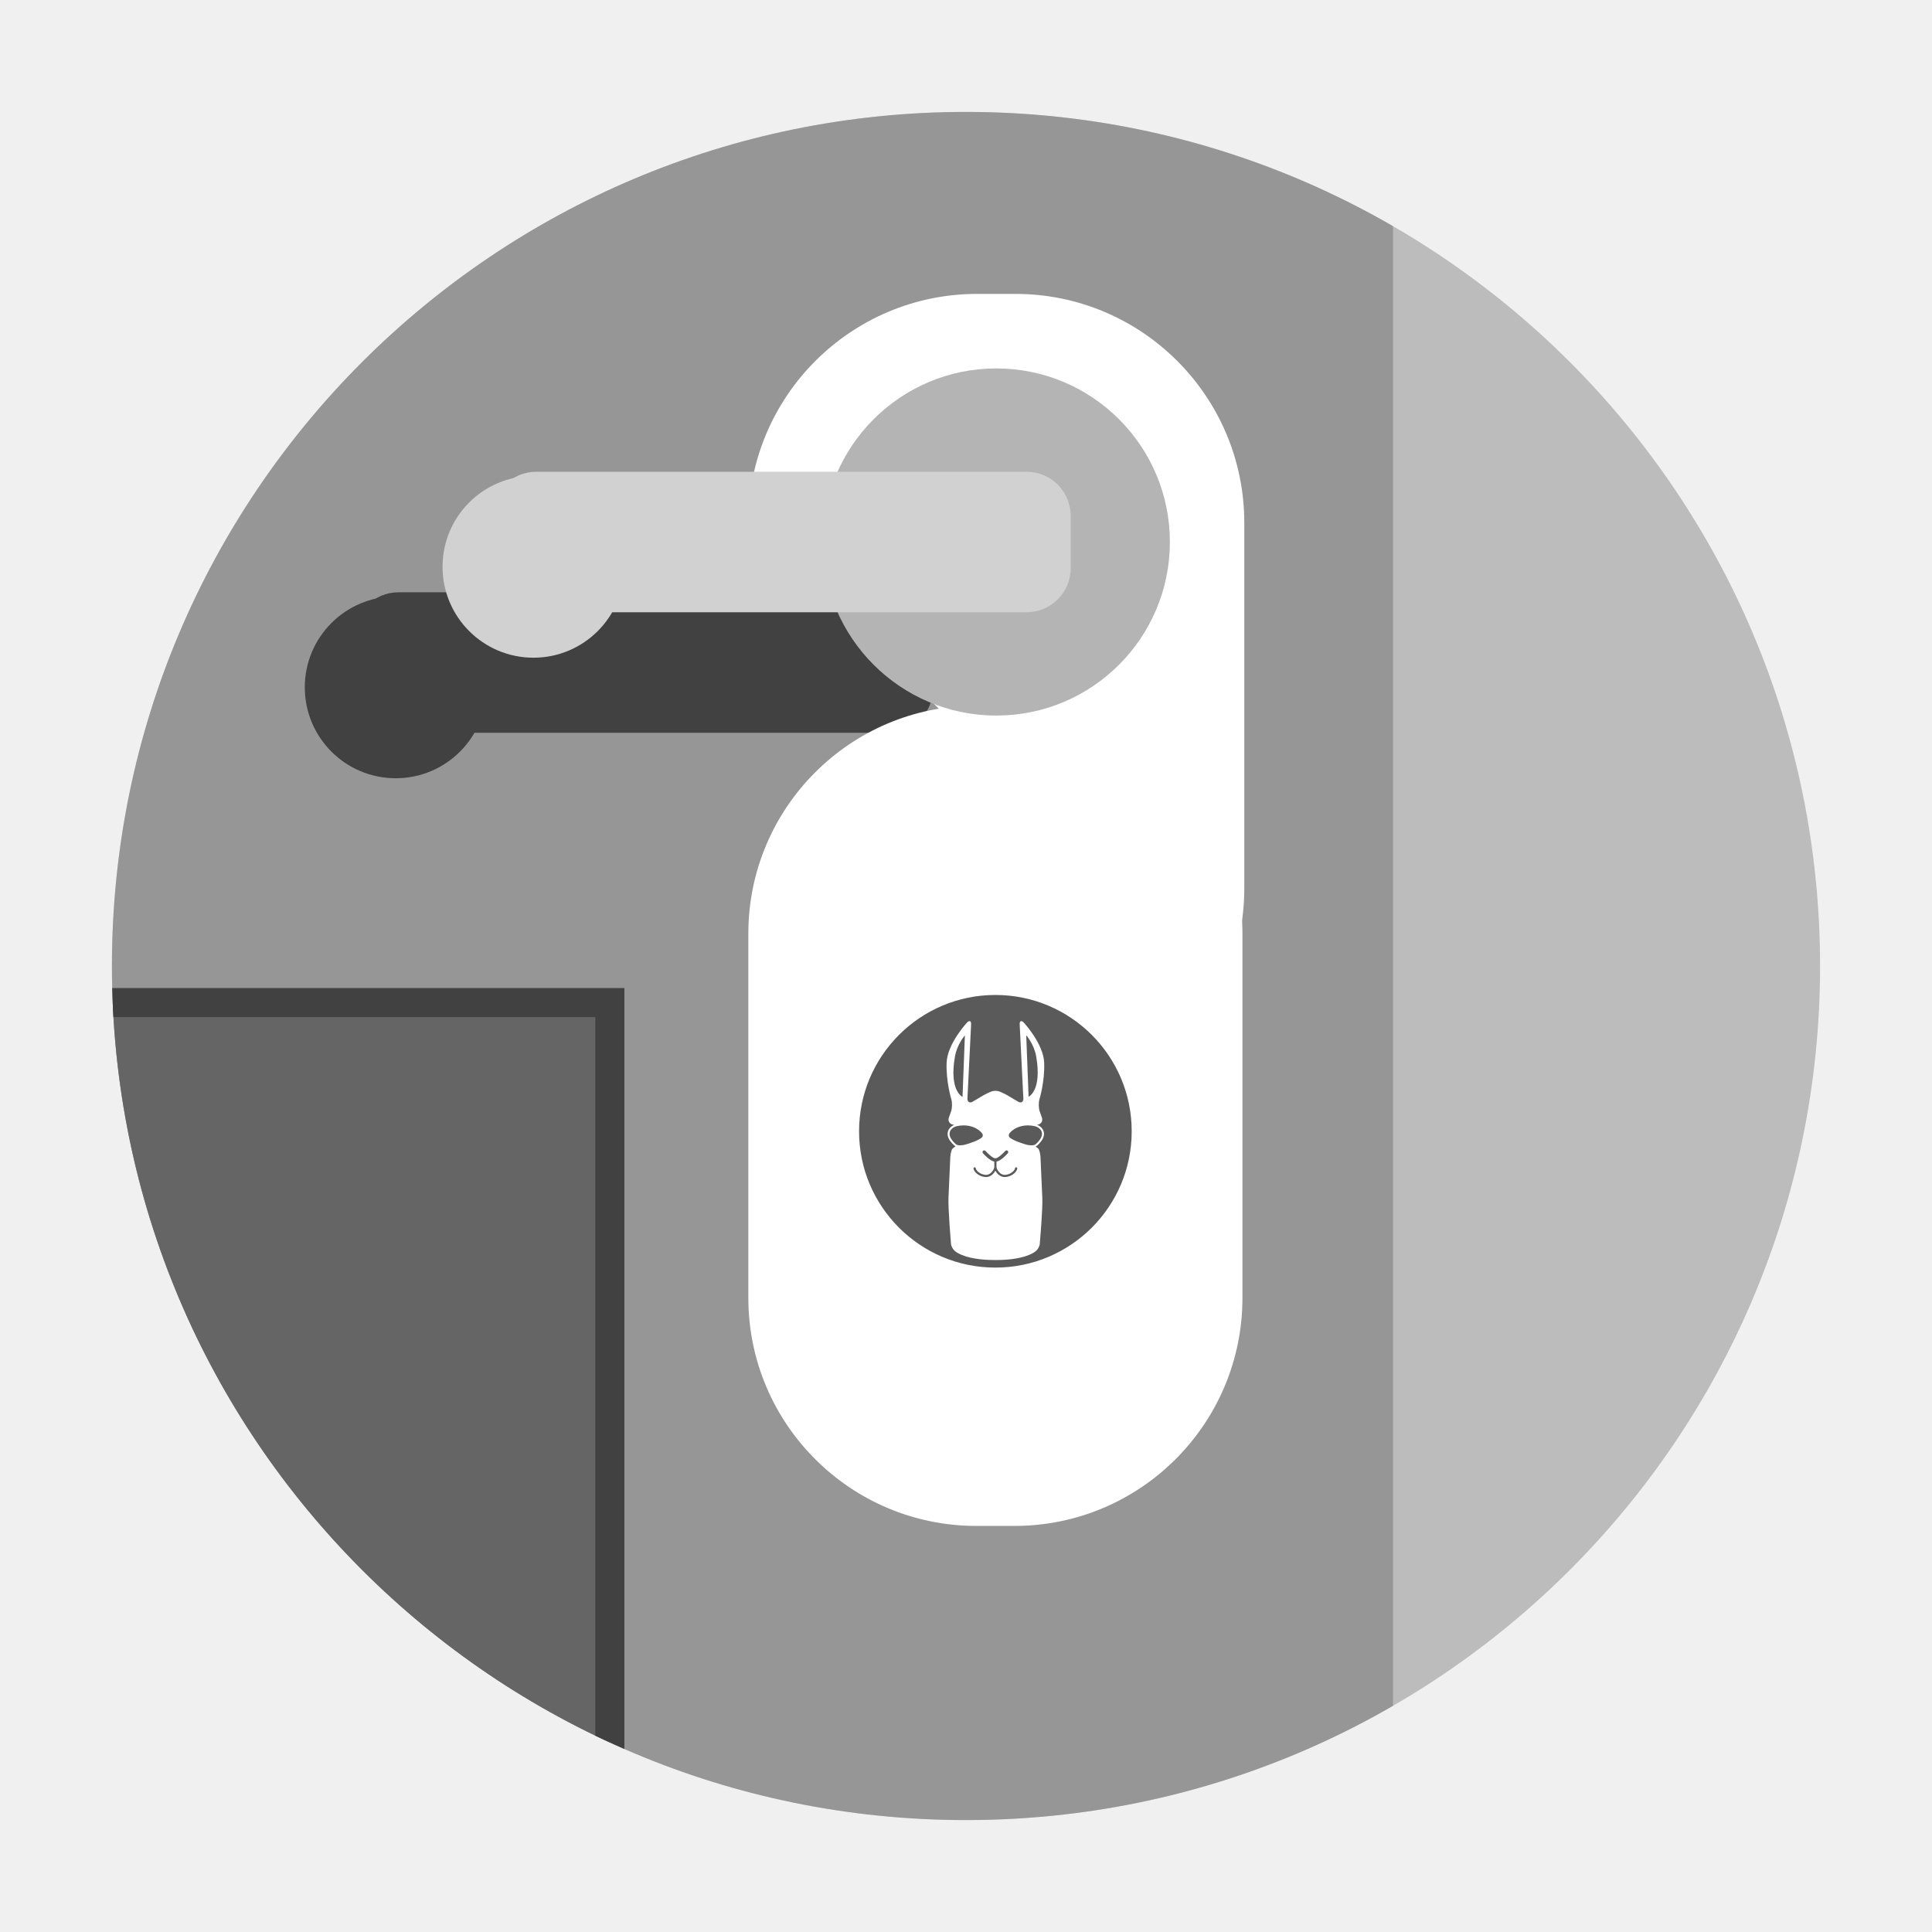
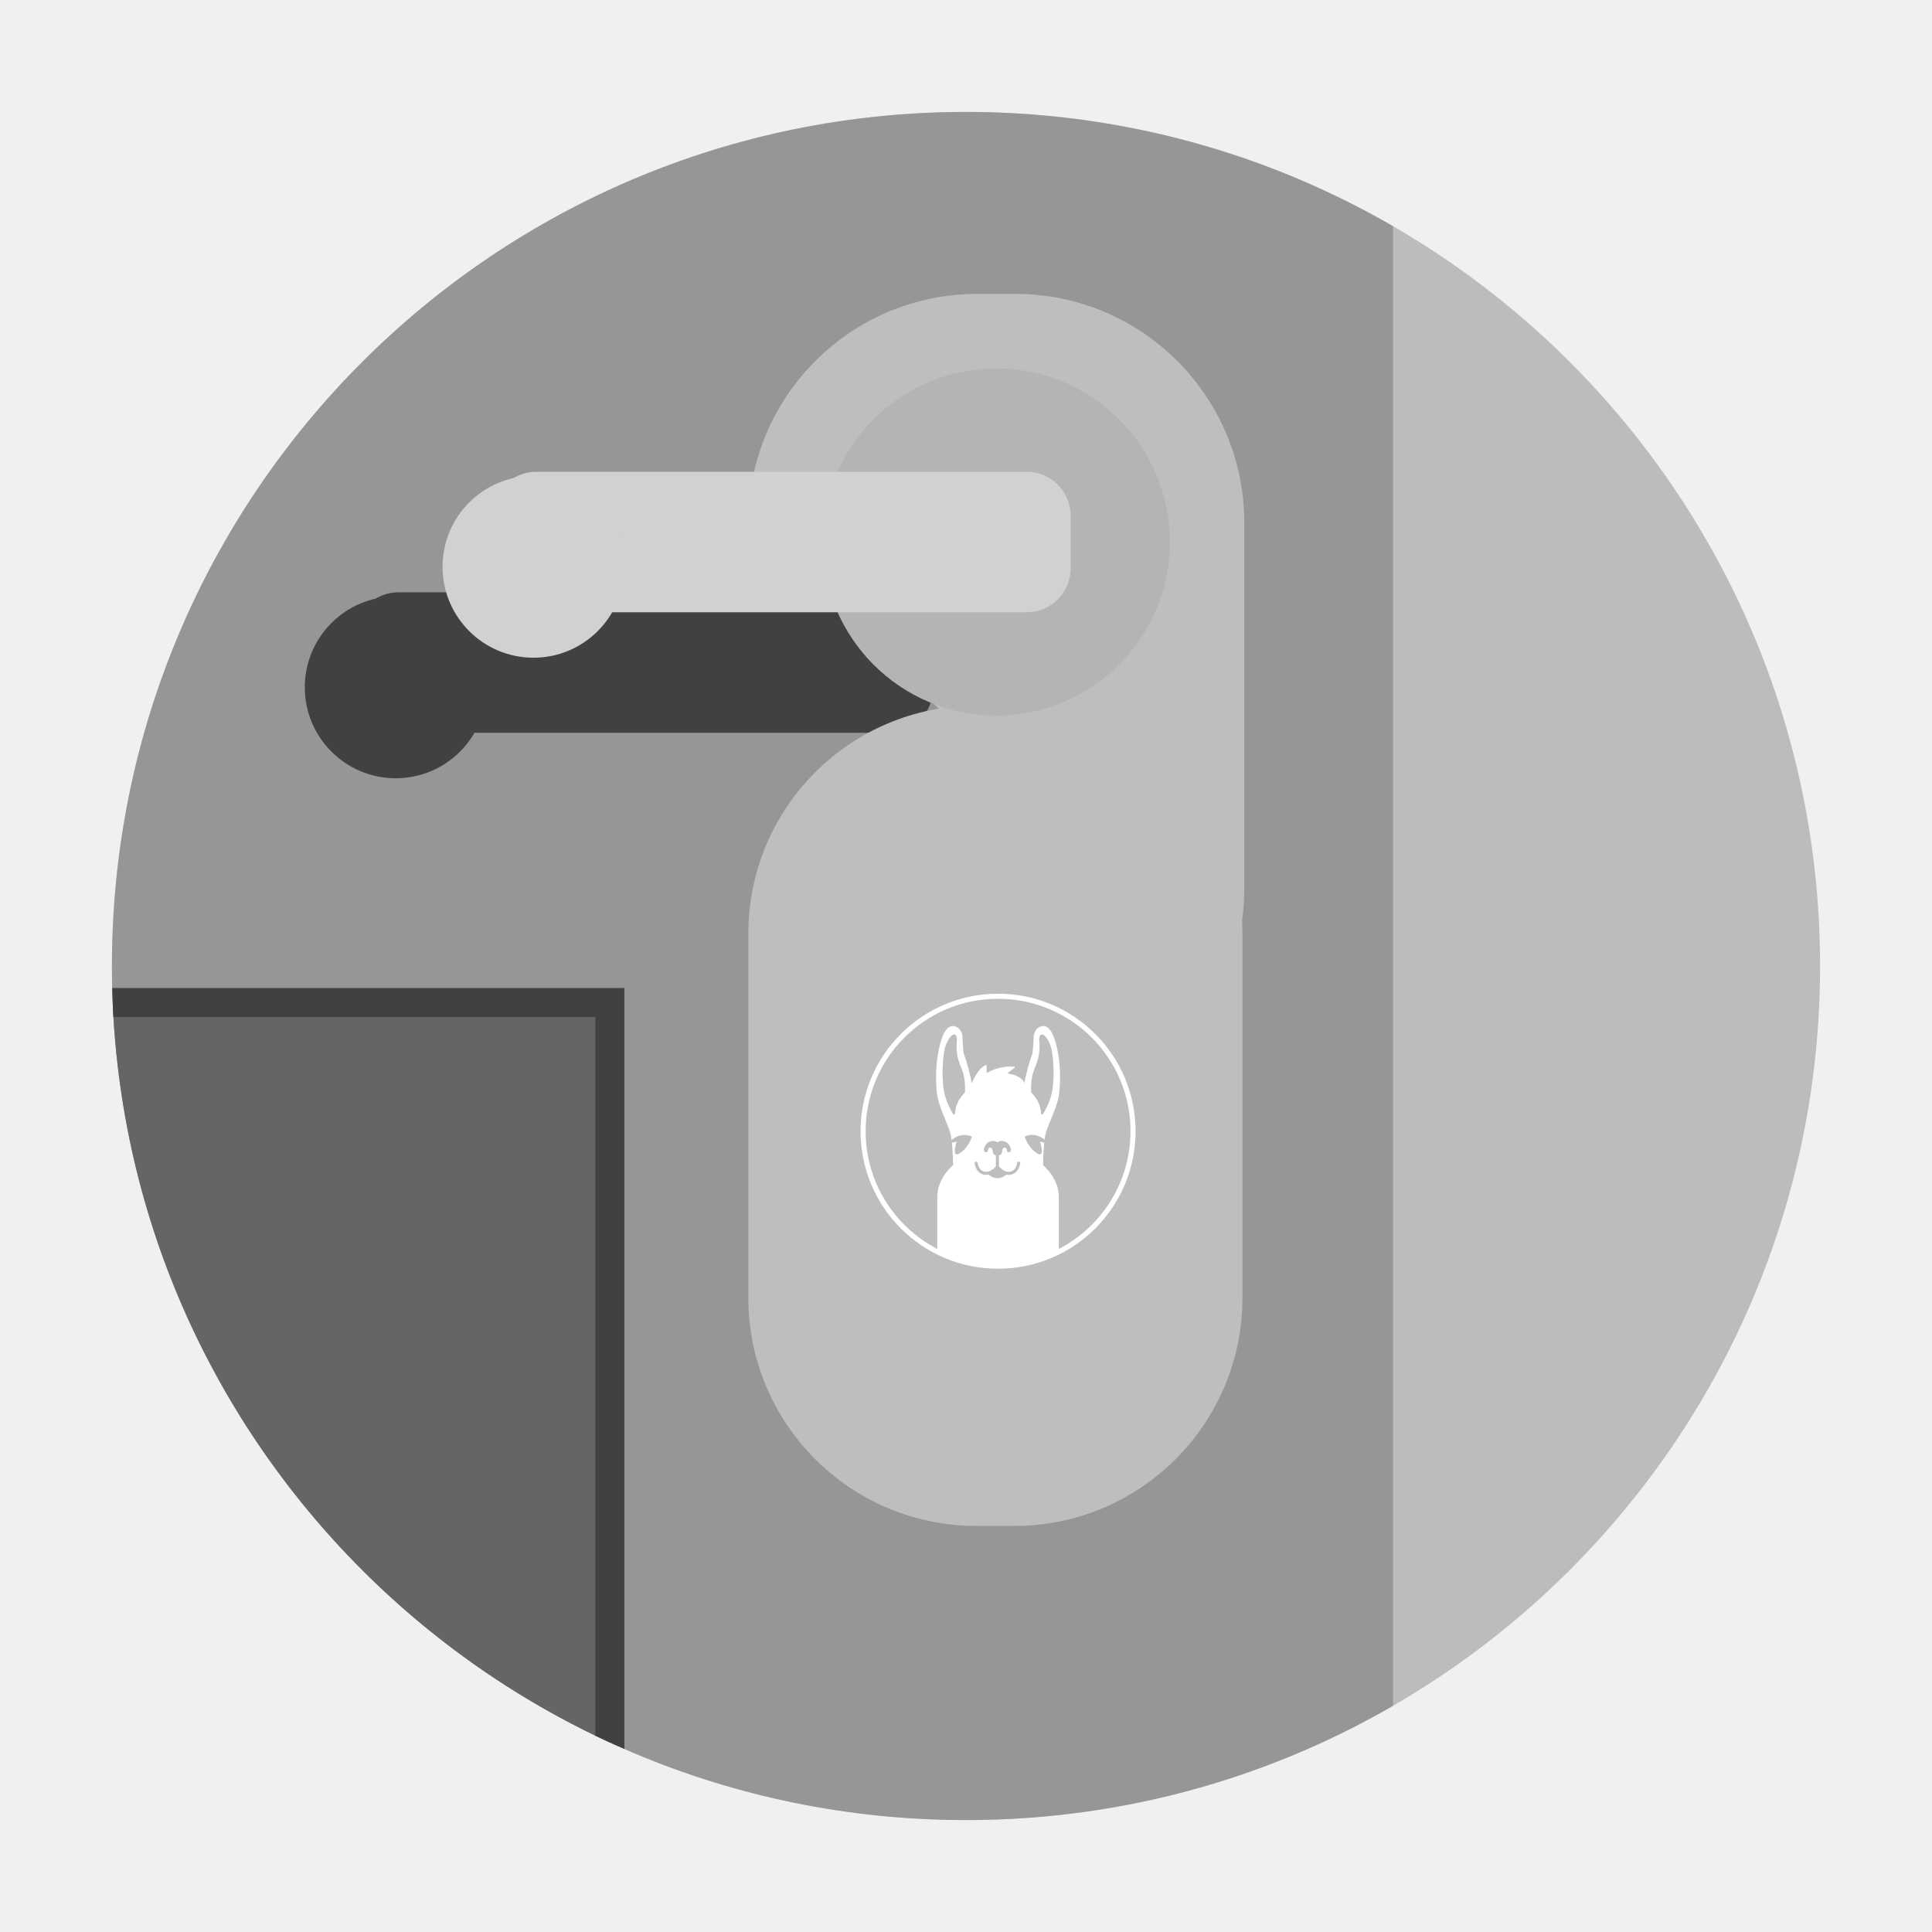
<svg xmlns="http://www.w3.org/2000/svg" xmlns:xlink="http://www.w3.org/1999/xlink" version="1.1" id="Layer_1" x="0px" y="0px" width="200px" height="200px" viewBox="0 0 200 200" enable-background="new 0 0 200 200" xml:space="preserve">
  <g>
-     <defs>
-       <circle id="SVGID_7_" cx="100" cy="100" r="88.413" />
-     </defs>
-     <clipPath id="SVGID_2_">
-       <use xlink:href="#SVGID_7_" overflow="visible" />
-     </clipPath>
-     <rect x="7.487" y="6.453" clip-path="url(#SVGID_2_)" fill="#BCBCBC" width="199.179" height="194.253" />
-     <rect x="7.487" y="6.453" opacity="0.5" clip-path="url(#SVGID_2_)" fill="#707070" width="136.72" height="200.214" />
-     <g clip-path="url(#SVGID_2_)">
-       <rect x="8.992" y="103.787" fill="#656565" width="54.139" height="91.963" />
-       <path fill="#414141" d="M61.626,105.292v88.954h-51.13v-88.954H61.626 M64.636,102.282H7.487v94.973h57.148V102.282    L64.636,102.282z" />
+     <g>
+       <defs>
+         <circle id="SVGID_1_" cx="100" cy="100" r="88.413" />
+       </defs>
+       <clipPath id="SVGID_2_">
+         <use xlink:href="#SVGID_1_" overflow="visible" />
+       </clipPath>
+       <rect x="7.487" y="6.453" clip-path="url(#SVGID_2_)" fill="#BCBCBC" width="199.179" height="194.253" />
    </g>
-     <g clip-path="url(#SVGID_2_)">
-       <path fill="#414141" d="M96.579,71.294c0,2.521-2.043,4.563-4.563,4.563H41.249c-2.521,0-4.563-2.043-4.563-4.563v-5.418    c0-2.521,2.043-4.563,4.563-4.563h50.766c2.521,0,4.563,2.043,4.563,4.563V71.294z" />
-       <circle fill="#414141" cx="40.964" cy="71.152" r="9.412" />
+     <g>
+       <defs>
+         <circle id="SVGID_3_" cx="100" cy="100" r="88.413" />
+       </defs>
+       <clipPath id="SVGID_4_">
+         <use xlink:href="#SVGID_3_" overflow="visible" />
+       </clipPath>
+       <rect x="7.487" y="6.453" opacity="0.5" clip-path="url(#SVGID_4_)" fill="#707070" enable-background="new    " width="136.72" height="200.214" />
    </g>
-     <g clip-path="url(#SVGID_2_)">
-       <path fill="#FFFFFF" d="M128.617,134.356c0,13.038-10.57,23.608-23.608,23.608h-3.932c-13.039,0-23.609-10.57-23.609-23.608    V96.651c0-13.039,10.57-23.608,23.609-23.608h3.932c13.039,0,23.608,10.57,23.608,23.608V134.356z" />
-       <path fill="#FFFFFF" d="M128.808,91.965c0,13.087-10.609,23.698-23.697,23.698h-3.947c-13.087,0,15.093-10.611,15.093-23.698    L77.468,54.12c0-13.087,10.609-23.696,23.696-23.696h3.947c13.087,0,23.697,10.609,23.697,23.696V91.965z" />
+     <g>
+       <defs>
+         <circle id="SVGID_5_" cx="100" cy="100" r="88.413" />
+       </defs>
+       <clipPath id="SVGID_6_">
+         <use xlink:href="#SVGID_5_" overflow="visible" />
+       </clipPath>
+       <g clip-path="url(#SVGID_6_)">
+         <rect x="8.992" y="103.787" fill="#656565" width="54.139" height="91.963" />
+         <path fill="#414141" d="M61.626,105.292v88.954h-51.13v-88.954H61.626 M64.636,102.282H7.487v94.973h57.148v-94.973H64.636z" />
+       </g>
    </g>
-     <circle clip-path="url(#SVGID_2_)" fill="#B4B4B4" cx="103.138" cy="56.107" r="17.968" />
-     <g clip-path="url(#SVGID_2_)">
-       <path fill="#D1D1D1" d="M110.838,58.817c0,2.52-2.043,4.563-4.563,4.563H55.509c-2.521,0-4.563-2.043-4.563-4.563v-5.418    c0-2.521,2.043-4.563,4.563-4.563h50.766c2.521,0,4.563,2.043,4.563,4.563V58.817z" />
-       <circle fill="#D1D1D1" cx="55.224" cy="58.674" r="9.412" />
+     <g>
+       <defs>
+         <circle id="SVGID_7_" cx="100" cy="100" r="88.413" />
+       </defs>
+       <clipPath id="SVGID_8_">
+         <use xlink:href="#SVGID_7_" overflow="visible" />
+       </clipPath>
+       <g clip-path="url(#SVGID_8_)">
+         <path fill="#414141" d="M96.579,71.294c0,2.521-2.043,4.563-4.563,4.563H41.249c-2.521,0-4.563-2.043-4.563-4.563v-5.418     c0-2.521,2.043-4.563,4.563-4.563h50.766c2.521,0,4.563,2.043,4.563,4.563L96.579,71.294L96.579,71.294z" />
+         <circle fill="#414141" cx="40.964" cy="71.152" r="9.412" />
+       </g>
    </g>
-     <g clip-path="url(#SVGID_2_)">
+     <g>
+       <defs>
+         <circle id="SVGID_9_" cx="100" cy="100" r="88.413" />
+       </defs>
+       <clipPath id="SVGID_10_">
+         <use xlink:href="#SVGID_9_" overflow="visible" />
+       </clipPath>
+       <g clip-path="url(#SVGID_10_)">
+         <path fill="#BCBEC0" d="M128.617,134.355c0,13.039-10.57,23.608-23.608,23.608h-3.932c-13.039,0-23.609-10.569-23.609-23.608     V96.651c0-13.039,10.57-23.608,23.609-23.608h3.932c13.039,0,23.608,10.57,23.608,23.608V134.355z" />
+         <path fill="#BCBEC0" d="M128.809,91.965c0,13.087-10.609,23.698-23.697,23.698h-3.947c-13.087,0,15.093-10.611,15.093-23.698     L77.468,54.12c0-13.087,10.609-23.696,23.696-23.696h3.947c13.087,0,23.697,10.609,23.697,23.696V91.965z" />
+       </g>
+     </g>
+     <g>
+       <defs>
+         <circle id="SVGID_11_" cx="100" cy="100" r="88.413" />
+       </defs>
+       <clipPath id="SVGID_12_">
+         <use xlink:href="#SVGID_11_" overflow="visible" />
+       </clipPath>
+       <circle clip-path="url(#SVGID_12_)" fill="#B4B4B4" cx="103.139" cy="56.107" r="17.968" />
+     </g>
+     <g>
+       <defs>
+         <circle id="SVGID_13_" cx="100" cy="100" r="88.413" />
+       </defs>
+       <clipPath id="SVGID_14_">
+         <use xlink:href="#SVGID_13_" overflow="visible" />
+       </clipPath>
+       <g clip-path="url(#SVGID_14_)">
+         <path fill="#D1D1D1" d="M110.838,58.817c0,2.52-2.043,4.563-4.562,4.563H55.509c-2.521,0-4.563-2.043-4.563-4.563v-5.418     c0-2.521,2.043-4.563,4.563-4.563h50.767c2.521,0,4.562,2.043,4.562,4.563V58.817z" />
+         <circle fill="#D1D1D1" cx="55.224" cy="58.674" r="9.412" />
+       </g>
+     </g>
+     <g>
+       <defs>
+         <circle id="SVGID_15_" cx="100" cy="100" r="88.413" />
+       </defs>
+       <clipPath id="SVGID_16_">
+         <use xlink:href="#SVGID_15_" overflow="visible" />
+       </clipPath>
+     </g>
+   </g>
+   <g id="logotype_2_">
+     <g>
+       <path fill="none" stroke="#FFFFFF" stroke-width="0.524" stroke-miterlimit="10" d="M117.291,117.104    c0,7.716-6.255,13.971-13.972,13.971s-13.972-6.255-13.972-13.971c0-7.717,6.255-13.973,13.972-13.973    S117.291,109.387,117.291,117.104z" />
      <g>
-         <path fill="#5A5A5B" d="M106.419,116.501c-0.602,0-1.165,0.177-1.583,0.498c-0.112,0.087-0.409,0.315-0.408,0.521     c0.001,0.201,0.149,0.297,0.396,0.429c0.032,0.018,0.064,0.036,0.096,0.054c0.289,0.162,1.307,0.507,1.493,0.529l0.043,0.005     c0.114,0.014,0.231,0.028,0.344,0.028l0,0c0.201,0,0.34-0.046,0.452-0.149c0.212-0.198,0.503-0.5,0.59-0.841     c0.051-0.198,0.024-0.393-0.077-0.56c-0.125-0.207-0.355-0.364-0.631-0.43C106.902,116.529,106.661,116.501,106.419,116.501z" />
-         <path fill="#5A5A5B" d="M105.217,120.838c-0.062-0.012-0.122,0.028-0.134,0.09c-0.079,0.384-0.655,0.695-1.08,0.695     c-0.394,0-0.735-0.378-0.838-0.743c-0.002-0.006-0.007-0.008-0.008-0.013v-0.616c0.471-0.096,1.053-0.732,1.173-0.869     c0.065-0.074,0.058-0.186-0.016-0.252c-0.074-0.064-0.186-0.057-0.251,0.018c-0.278,0.316-0.778,0.762-1.02,0.762     c-0.241,0-0.742-0.445-1.02-0.762c-0.065-0.074-0.178-0.082-0.251-0.018c-0.074,0.066-0.081,0.178-0.017,0.252     c0.12,0.137,0.702,0.773,1.174,0.869v0.616c-0.002,0.005-0.007,0.007-0.009,0.013c-0.103,0.365-0.444,0.743-0.838,0.743     c-0.425,0-1.001-0.312-1.08-0.695c-0.013-0.062-0.074-0.102-0.134-0.09c-0.062,0.013-0.101,0.073-0.088,0.136     c0.103,0.501,0.772,0.876,1.302,0.876c0.419,0,0.768-0.304,0.953-0.651c0.002,0,0.005,0.001,0.008,0.001s0.005-0.001,0.008-0.001     c0.185,0.348,0.533,0.651,0.952,0.651c0.53,0,1.2-0.375,1.302-0.878C105.319,120.911,105.278,120.851,105.217,120.838z" />
-         <path fill="#5A5A5B" d="M99.64,113.549l0.244-6.363c0,0-0.801,0.886-1.029,2.191C98.232,112.939,99.64,113.549,99.64,113.549z" />
-         <path fill="#5A5A5B" d="M101.342,117.948c0.246-0.132,0.395-0.228,0.396-0.429c0.001-0.205-0.296-0.434-0.408-0.521     c-0.418-0.321-0.98-0.498-1.582-0.498c-0.242,0-0.482,0.028-0.716,0.084c-0.275,0.065-0.505,0.223-0.631,0.431     c-0.102,0.167-0.127,0.36-0.077,0.559c0.087,0.341,0.378,0.643,0.59,0.841c0.111,0.104,0.25,0.149,0.452,0.149     c0.112,0,0.229-0.015,0.344-0.028l0.043-0.005c0.187-0.022,1.206-0.367,1.493-0.529     C101.277,117.984,101.31,117.966,101.342,117.948z" />
-         <path fill="#5A5A5B" d="M103.042,102.999c-7.794,0-14.112,6.318-14.112,14.112c0,7.793,6.318,14.11,14.112,14.11     s14.111-6.317,14.111-14.11C117.154,109.316,110.836,102.999,103.042,102.999z M107.638,115.078l0.218,0.607     c0.126,0.354-0.073,0.688-0.444,0.742l-0.064,0.012c0.254,0.096,0.467,0.259,0.594,0.47c0.13,0.215,0.165,0.462,0.101,0.715     c-0.1,0.395-0.418,0.726-0.649,0.941c-0.057,0.053-0.122,0.093-0.191,0.124c0.119,0.083,0.216,0.158,0.266,0.205     c0.116,0.111,0.225,0.508,0.242,0.882c0,0,0.145,3.188,0.189,4.248c0.049,1.147-0.25,4.575-0.25,4.575     c0.017,0.374-0.237,0.831-0.564,1.015c0,0-1.014,0.823-3.95,0.823c-0.032,0-0.062,0-0.093-0.001     c-0.031,0.001-0.062,0.001-0.093,0.001c-2.936,0-3.951-0.823-3.951-0.823c-0.326-0.184-0.58-0.641-0.563-1.015     c0,0-0.297-3.457-0.249-4.615c0.044-1.051,0.188-4.208,0.188-4.208c0.017-0.374,0.126-0.771,0.242-0.882     c0.055-0.052,0.165-0.135,0.299-0.228c-0.051-0.029-0.099-0.062-0.143-0.102c-0.231-0.215-0.549-0.547-0.649-0.941     c-0.064-0.253-0.029-0.5,0.1-0.715c0.123-0.202,0.323-0.361,0.564-0.459l-0.115-0.022c-0.371-0.055-0.571-0.389-0.444-0.742     l0.218-0.607c0.126-0.352,0.14-0.935,0.031-1.292c0,0-0.557-1.818-0.485-3.771c0.072-1.971,2.104-4.15,2.104-4.15     c0.256-0.274,0.45-0.191,0.431,0.183l-0.379,7.659c-0.018,0.373,0.23,0.523,0.552,0.332l1.036-0.614     c0.322-0.191,0.763-0.398,0.979-0.461c0.074-0.021,0.165-0.032,0.26-0.039v-0.008c0.023,0,0.044,0.003,0.067,0.003     s0.044-0.003,0.067-0.003v0.008c0.095,0.007,0.186,0.018,0.259,0.039c0.217,0.062,0.658,0.27,0.98,0.461l1.036,0.614     c0.322,0.191,0.57,0.041,0.552-0.332l-0.379-7.659c-0.019-0.375,0.175-0.457,0.431-0.183c0,0,2.032,2.18,2.104,4.15     c0.072,1.952-0.485,3.771-0.485,3.771C107.498,114.144,107.512,114.727,107.638,115.078z" />
-         <path fill="#5A5A5B" d="M106.235,107.172l0.244,6.362c0,0,1.408-0.609,0.787-4.172     C107.036,108.057,106.235,107.172,106.235,107.172z" />
+         <g>
+           <defs>
+             <circle id="SVGID_17_" cx="103.319" cy="117.104" r="13.972" />
+           </defs>
+           <clipPath id="SVGID_18_">
+             <use xlink:href="#SVGID_17_" overflow="visible" />
+           </clipPath>
+           <path clip-path="url(#SVGID_18_)" fill="#FFFFFF" d="M108.137,117.982c0.04-0.307,0.09-0.584,0.152-0.787      c0.291-0.951,1.137-2.59,1.321-3.779c0.186-1.19,0.265-3.728-0.448-5.869c-0.447-1.338-1.048-1.417-1.437-1.287      c-0.214,0.071-0.392,0.225-0.51,0.418c-0.083,0.137-0.188,0.303-0.204,0.531c-0.015,0.186-0.045,1.739-0.203,2.057      c-0.159,0.316-0.74,2.405-0.74,2.854h-0.006c0-0.005,0-0.011-0.003-0.017c-0.355-0.723-1.313-0.91-1.67-0.957      c-0.049-0.006-0.065-0.068-0.026-0.098l0.676-0.523c0.04-0.031,0.021-0.097-0.03-0.101c-1.499-0.108-2.499,0.442-2.786,0.624      c-0.037,0.024-0.084-0.003-0.084-0.047v-0.7c0-0.039-0.04-0.065-0.078-0.052c-0.726,0.272-1.314,1.527-1.458,1.854      c-0.002,0.006-0.002,0.012-0.003,0.017h-0.03c0-0.449-0.581-2.538-0.74-2.854c-0.158-0.317-0.188-1.871-0.202-2.058      c-0.018-0.228-0.122-0.394-0.205-0.53c-0.118-0.193-0.295-0.347-0.511-0.418c-0.387-0.13-0.989-0.051-1.435,1.287      c-0.714,2.141-0.635,4.679-0.449,5.869c0.185,1.188,1.031,2.828,1.322,3.779c0.065,0.213,0.117,0.506,0.158,0.83      c0.395-0.352,1.129-0.785,2.107-0.371c0,0-0.282,1.058-1.234,1.71c-0.951,0.651-0.353-1.182-0.353-1.182l-0.489,0.112      c0.099,0.945,0.123,2.051,0.127,2.325c-0.314,0.266-1.638,1.486-1.638,3.304c0,2.062,0,7.15,0,7.15h6.292h6.291      c0,0,0-5.089,0-7.15c0-1.817-1.323-3.038-1.638-3.304c0.004-0.275,0.028-1.389,0.129-2.337l-0.438-0.101      c0,0,0.599,1.833-0.354,1.182c-0.951-0.652-1.233-1.71-1.233-1.71C107.016,117.257,107.731,117.641,108.137,117.982z       M99.896,113.02c-0.002,0.045-0.022,0.087-0.054,0.119c-0.795,0.811-0.954,1.636-0.967,2.117      c-0.003,0.117-0.156,0.156-0.218,0.058c-0.258-0.418-0.656-1.166-0.881-2.101c-0.353-1.463-0.176-3.719,0-4.564      s0.758-1.728,1.098-1.533c0.313,0.179,0.127,0.902,0.153,1.327c0.014,0.235,0.012,1.05,0.476,2.074      C99.948,111.496,99.913,112.717,99.896,113.02z M104.636,121.599c-0.078,0.017-0.153,0.023-0.228,0.023      c-0.082,0-0.16-0.012-0.236-0.026c-0.285,0.248-1.002,0.7-1.832-0.003c-0.08,0.017-0.16,0.029-0.246,0.029      c-0.074,0-0.15-0.007-0.229-0.023c-0.865-0.174-0.97-1.136-0.974-1.177c-0.009-0.087,0.054-0.163,0.141-0.172      c0.087-0.01,0.163,0.054,0.173,0.14c0.003,0.032,0.088,0.773,0.723,0.901c0.564,0.114,1.042-0.404,1.166-0.553V119.6      c-0.127-0.026-0.289-0.104-0.314-0.326c-0.045-0.372-0.11-0.472-0.297-0.472s-0.23,0.341-0.23,0.341s-0.014,0.144-0.22,0.131      c-0.177-0.011-0.179-0.242-0.171-0.351c0.004-0.036,0.022-0.098,0.035-0.132c0.055-0.138,0.225-0.498,0.575-0.615      c0.428-0.143,0.626,0,0.626,0s0.087,0.069,0.152,0.066c0.066,0.003,0.154-0.066,0.154-0.066s0.197-0.143,0.626,0      c0.35,0.117,0.521,0.478,0.575,0.615c0.013,0.034,0.032,0.096,0.035,0.132c0.008,0.108,0.006,0.34-0.171,0.351      c-0.206,0.013-0.22-0.131-0.22-0.131s-0.044-0.341-0.23-0.341c-0.188,0-0.253,0.1-0.297,0.472      c-0.025,0.223-0.188,0.3-0.314,0.326v1.139c0.124,0.148,0.602,0.667,1.165,0.553c0.641-0.13,0.724-0.894,0.725-0.9      c0.009-0.087,0.081-0.153,0.172-0.142c0.086,0.009,0.149,0.086,0.141,0.173C105.606,120.463,105.501,121.425,104.636,121.599z       M107.135,110.517c0.465-1.024,0.462-1.839,0.476-2.074c0.026-0.425-0.159-1.148,0.154-1.327      c0.339-0.194,0.921,0.688,1.098,1.533c0.176,0.846,0.353,3.102,0,4.564c-0.226,0.935-0.624,1.683-0.882,2.101      c-0.062,0.099-0.215,0.06-0.218-0.058c-0.013-0.481-0.172-1.307-0.966-2.117c-0.032-0.032-0.052-0.074-0.055-0.119      C106.726,112.717,106.69,111.496,107.135,110.517z" />
+         </g>
      </g>
-       <path fill="#5A5A5B" d="M107.906,124.155" />
    </g>
  </g>
</svg>
